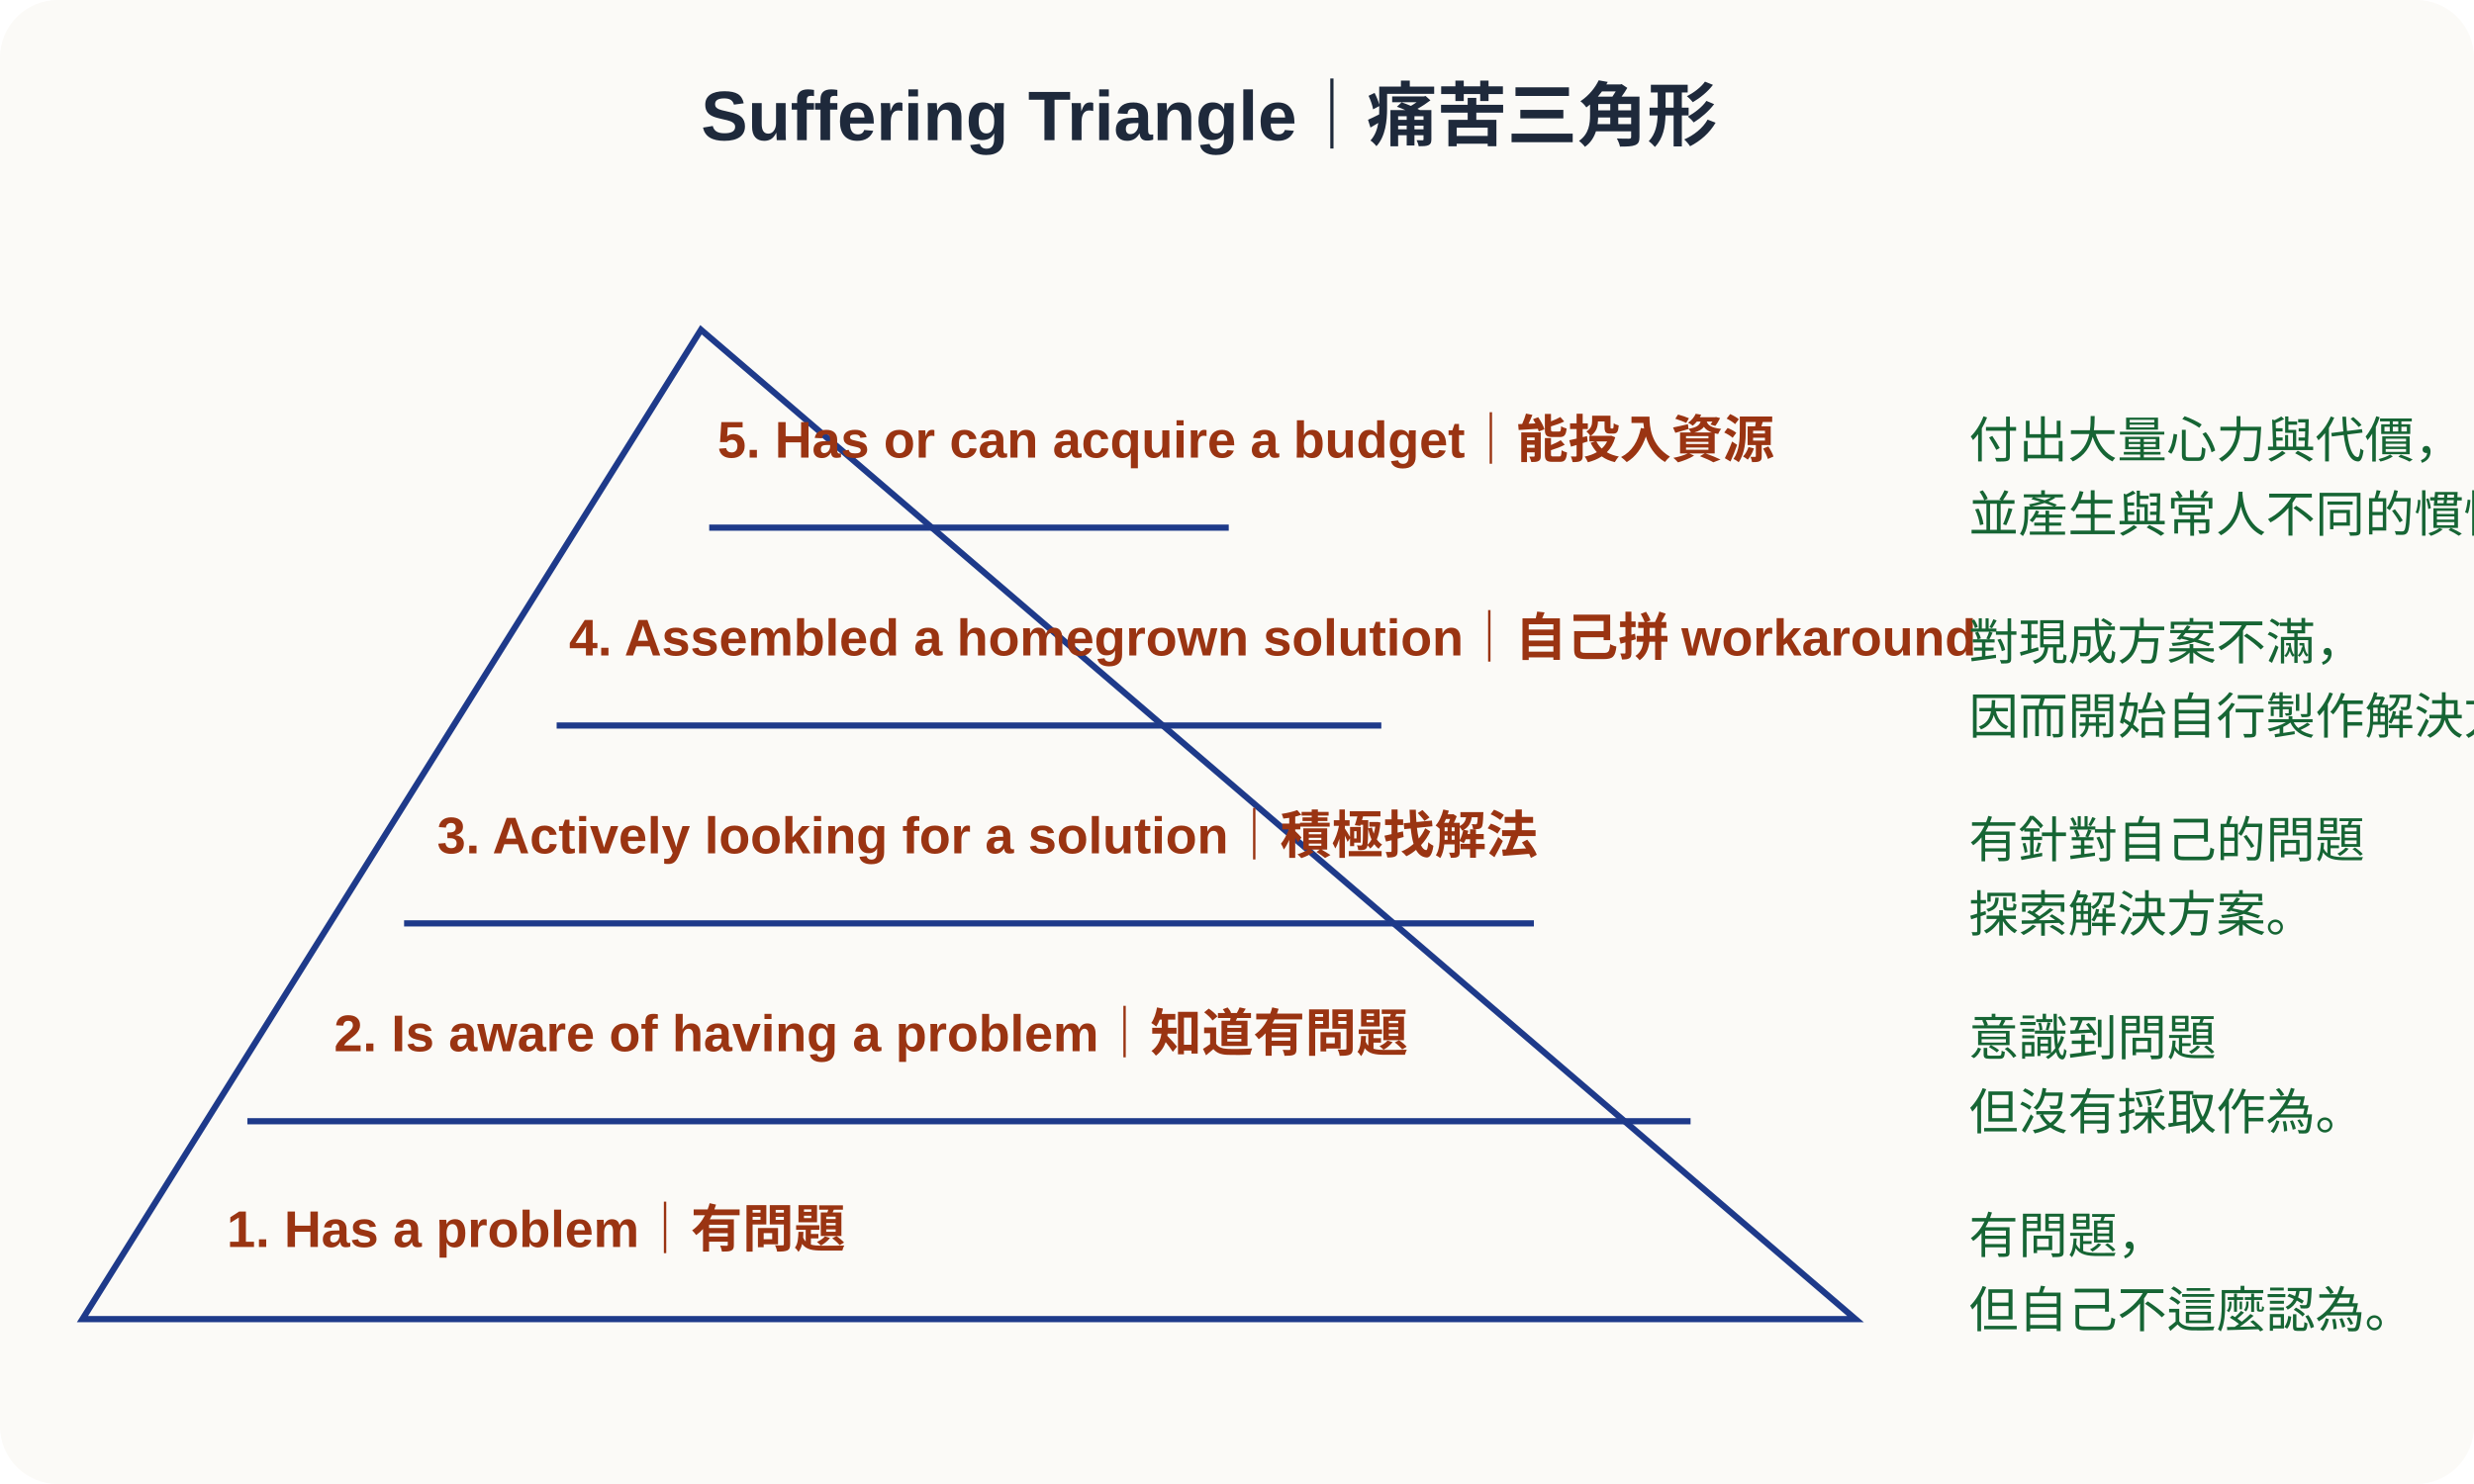
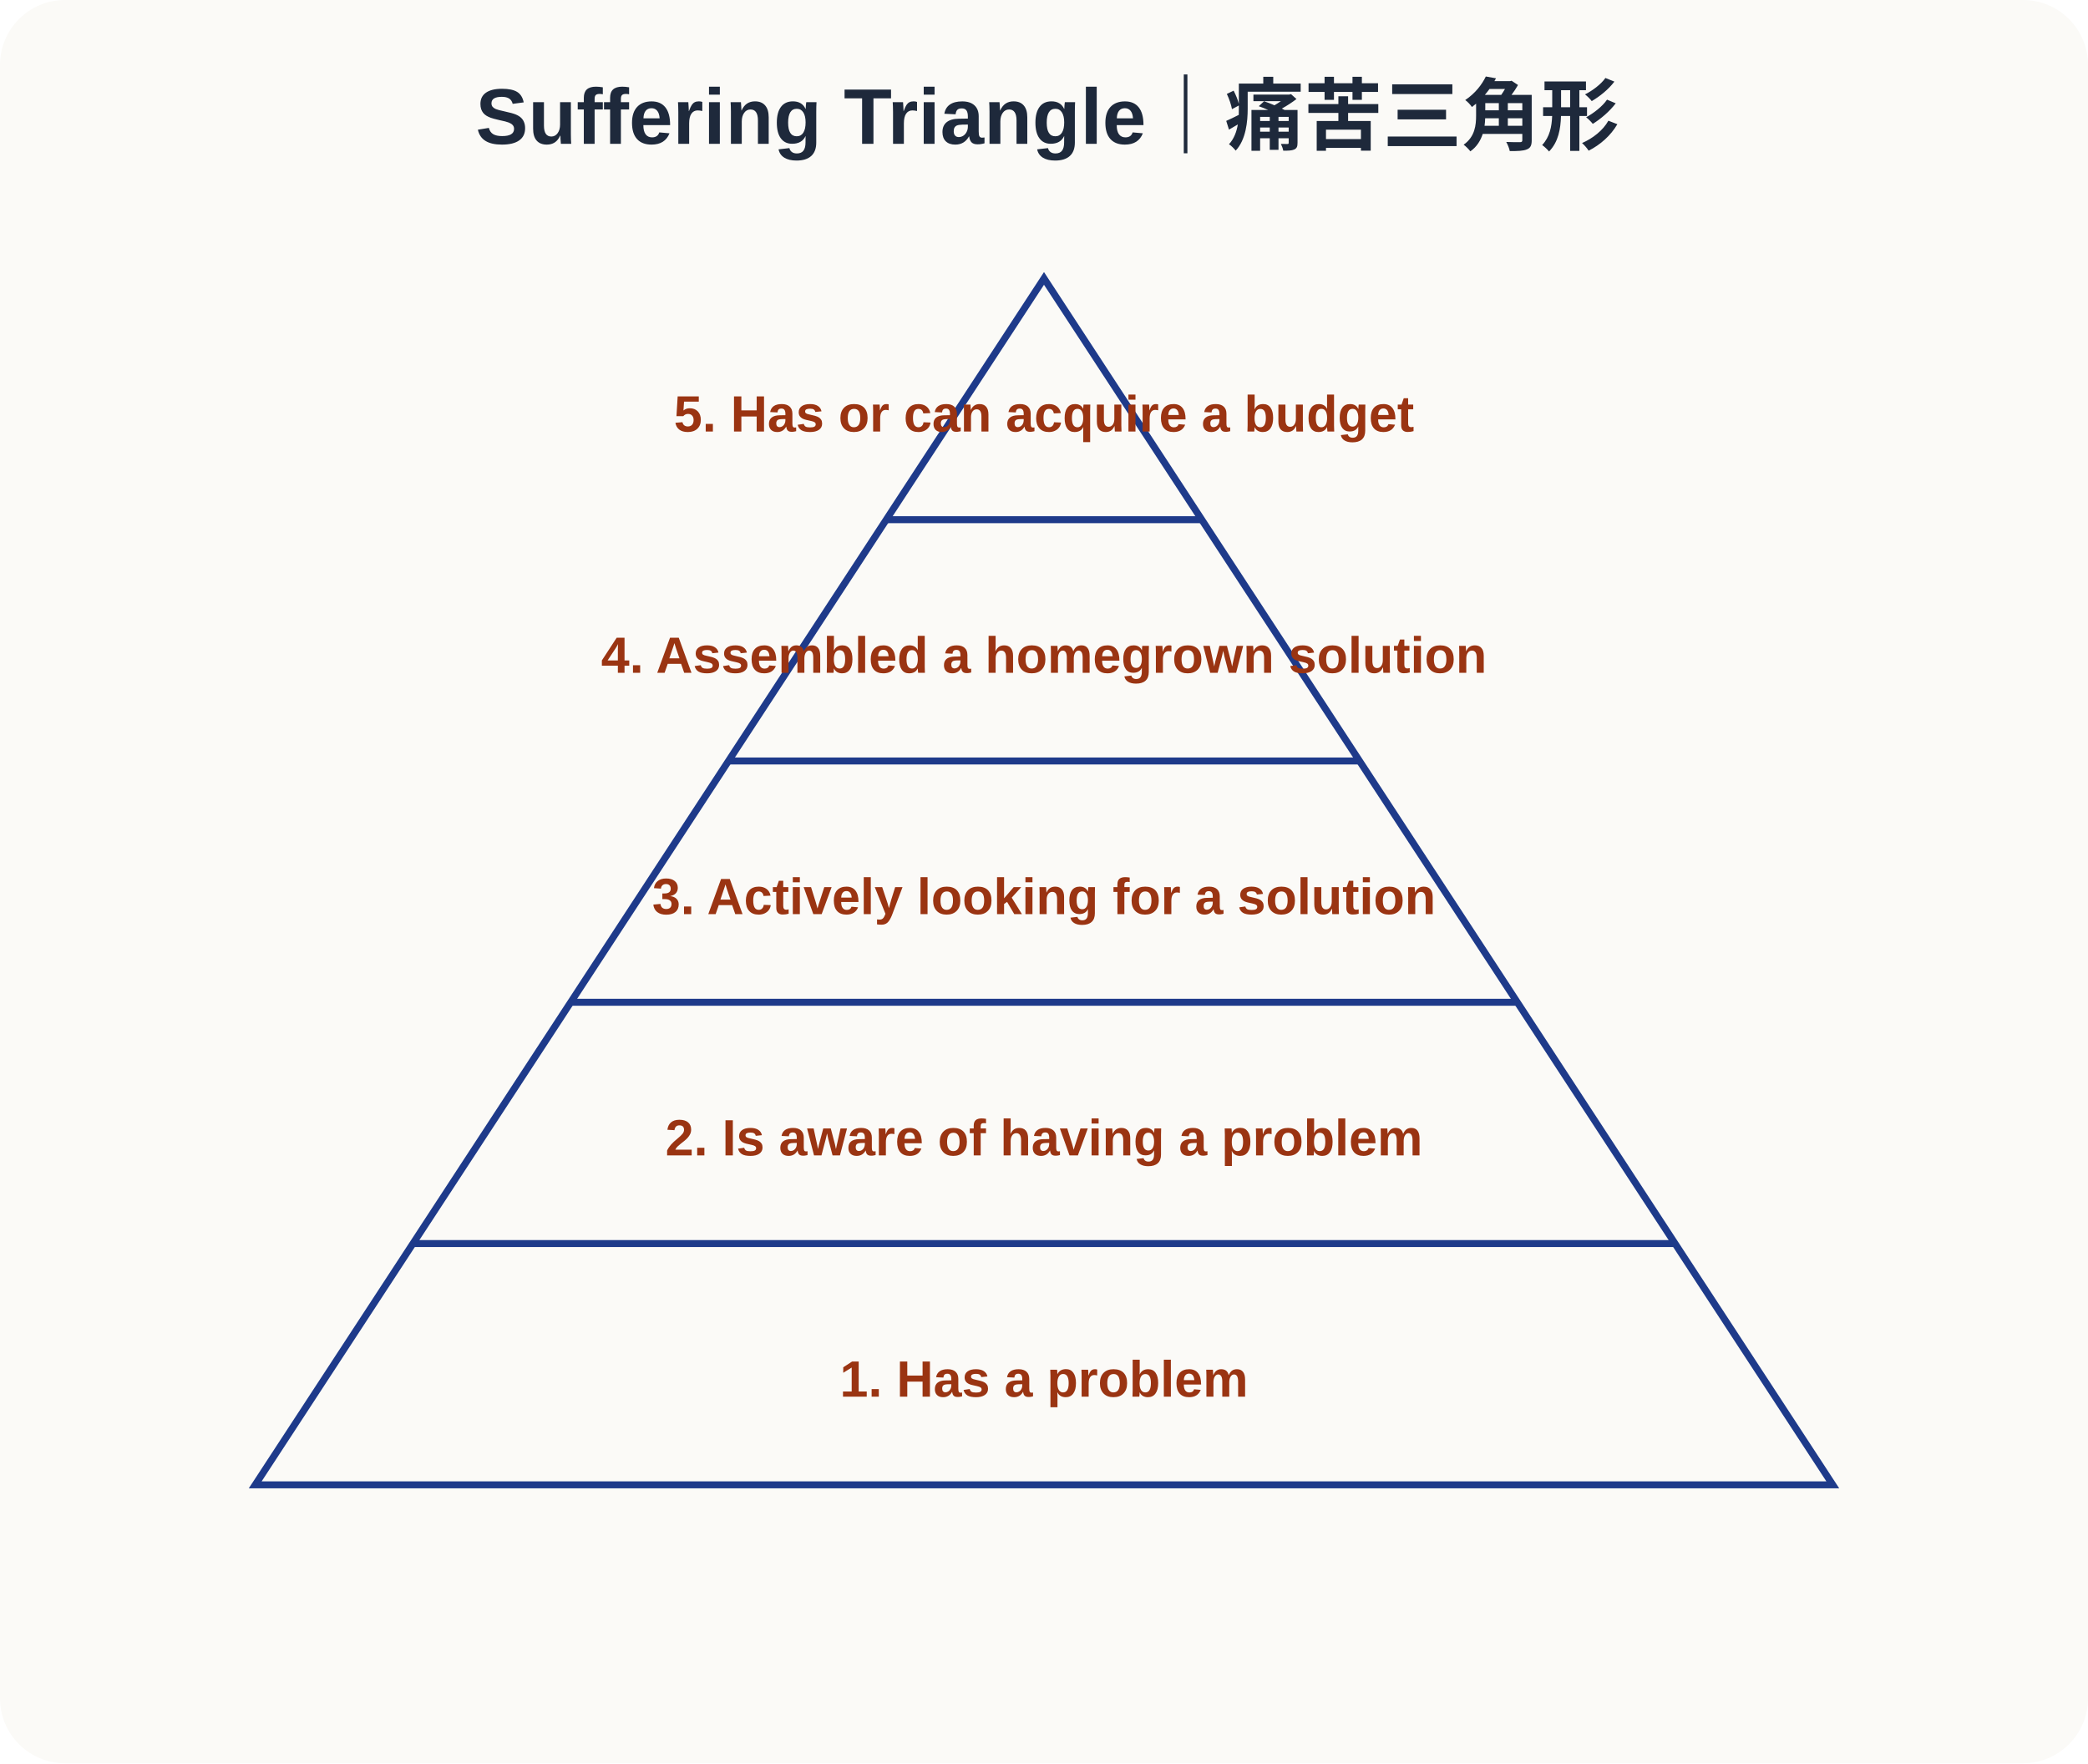
- <svg xmlns="http://www.w3.org/2000/svg" viewBox="0 0 1200 720" role="img" aria-labelledby="title desc">
+ <svg xmlns="http://www.w3.org/2000/svg" viewBox="0 0 900 760" role="img" aria-labelledby="title desc">
  <style>
-     text{font-family:'Noto Sans TC',Arial,sans-serif;fill:#1f2937}
+     text{font-family:Arial,sans-serif;fill:#1f2937}
    .bg{fill:#fbfaf7}
    .title{font-size:34px;font-weight:700;fill:#1e293b}
-     .stage{font-size:25px;font-weight:700;fill:#9a3412}
-     .note{font-size:24px;fill:#166534}
+     .stage{font-size:22px;font-weight:700;fill:#9a3412}
    .line{stroke:#1e3a8a;stroke-width:3;fill:none}
  </style>
-   <rect class="bg" x="0" y="0" width="1200" height="720" rx="28" />
-   <text class="title" x="340" y="68">Suffering Triangle｜痛苦三角形</text>
-   <polygon points="340,160 900,640 40,640" class="line" />
-   <line x1="120" y1="544" x2="820" y2="544" class="line" />
-   <line x1="196" y1="448" x2="744" y2="448" class="line" />
-   <line x1="270" y1="352" x2="670" y2="352" class="line" />
-   <line x1="344" y1="256" x2="596" y2="256" class="line" />
-   <text class="stage" x="110" y="605">1. Has a problem｜有問題</text>
-   <text class="stage" x="162" y="510">2. Is aware of having a problem｜知道有問題</text>
-   <text class="stage" x="212" y="414">3. Actively looking for a solution｜積極找解法</text>
-   <text class="stage" x="276" y="318">4. Assembled a homegrown solution｜自己拼 workaround</text>
-   <text class="stage" x="348" y="222">5. Has or can acquire a budget｜能投入資源</text>
-   <text class="note" x="955" y="222">付出大量心力與代價，</text>
-   <text class="note" x="955" y="258">並產生與常人不同的慣性。</text>
-   <text class="note" x="955" y="320">對現成方案不滿，</text>
-   <text class="note" x="955" y="356">因而開始自行製作解決方案。</text>
-   <text class="note" x="955" y="416">有針對自己的問題</text>
-   <text class="note" x="955" y="452">探索解決方案。</text>
-   <text class="note" x="955" y="512">意識到問題</text>
-   <text class="note" x="955" y="548">但沒有採取作為。</text>
-   <text class="note" x="955" y="608">有問題，</text>
-   <text class="note" x="955" y="644">但自己不這麼認為。</text>
+   <rect class="bg" x="0" y="0" width="900" height="760" rx="28" />
+   <text class="title" x="205" y="62">Suffering Triangle｜痛苦三角形</text>
+   <polygon points="450,120 790,640 110,640" class="line" />
+   <line x1="382" y1="224" x2="518" y2="224" class="line" />
+   <line x1="314" y1="328" x2="586" y2="328" class="line" />
+   <line x1="246" y1="432" x2="654" y2="432" class="line" />
+   <line x1="178" y1="536" x2="722" y2="536" class="line" />
+   <text class="stage" x="450" y="186" text-anchor="middle">5. Has or can acquire a budget</text>
+   <text class="stage" x="450" y="290" text-anchor="middle">4. Assembled a homegrown solution</text>
+   <text class="stage" x="450" y="394" text-anchor="middle">3. Actively looking for a solution</text>
+   <text class="stage" x="450" y="498" text-anchor="middle">2. Is aware of having a problem</text>
+   <text class="stage" x="450" y="602" text-anchor="middle">1. Has a problem</text>
</svg>
